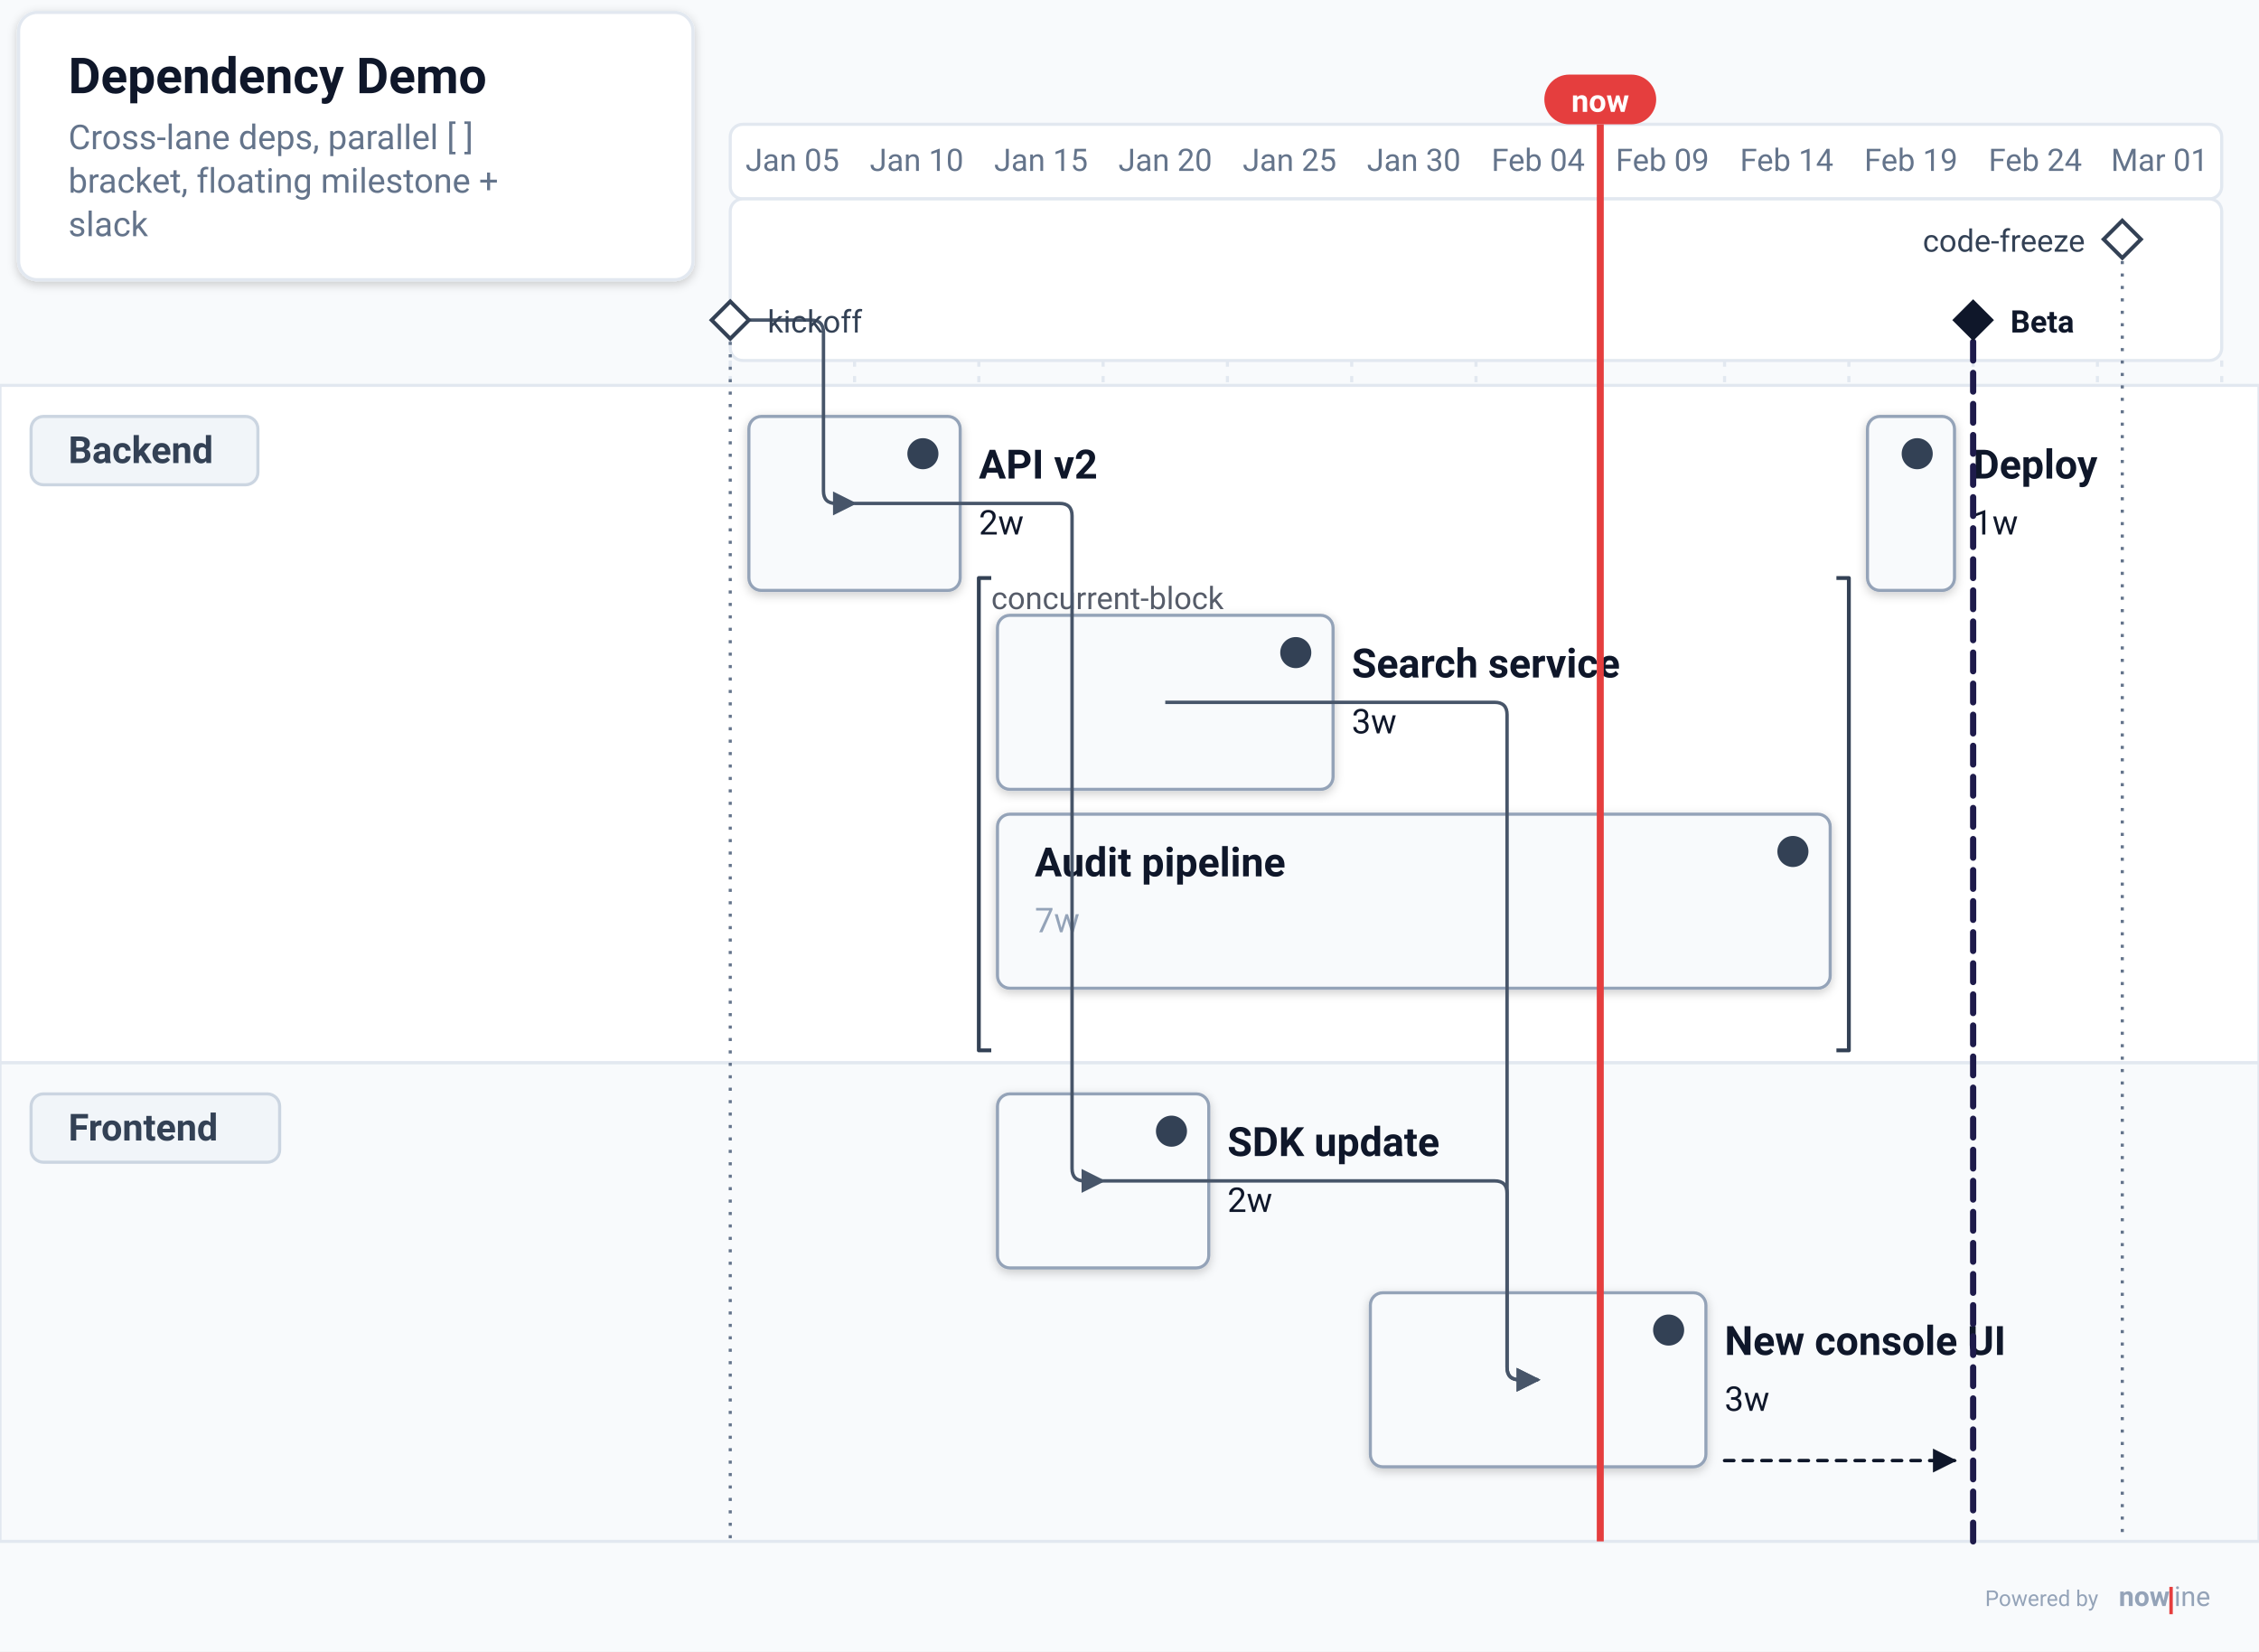
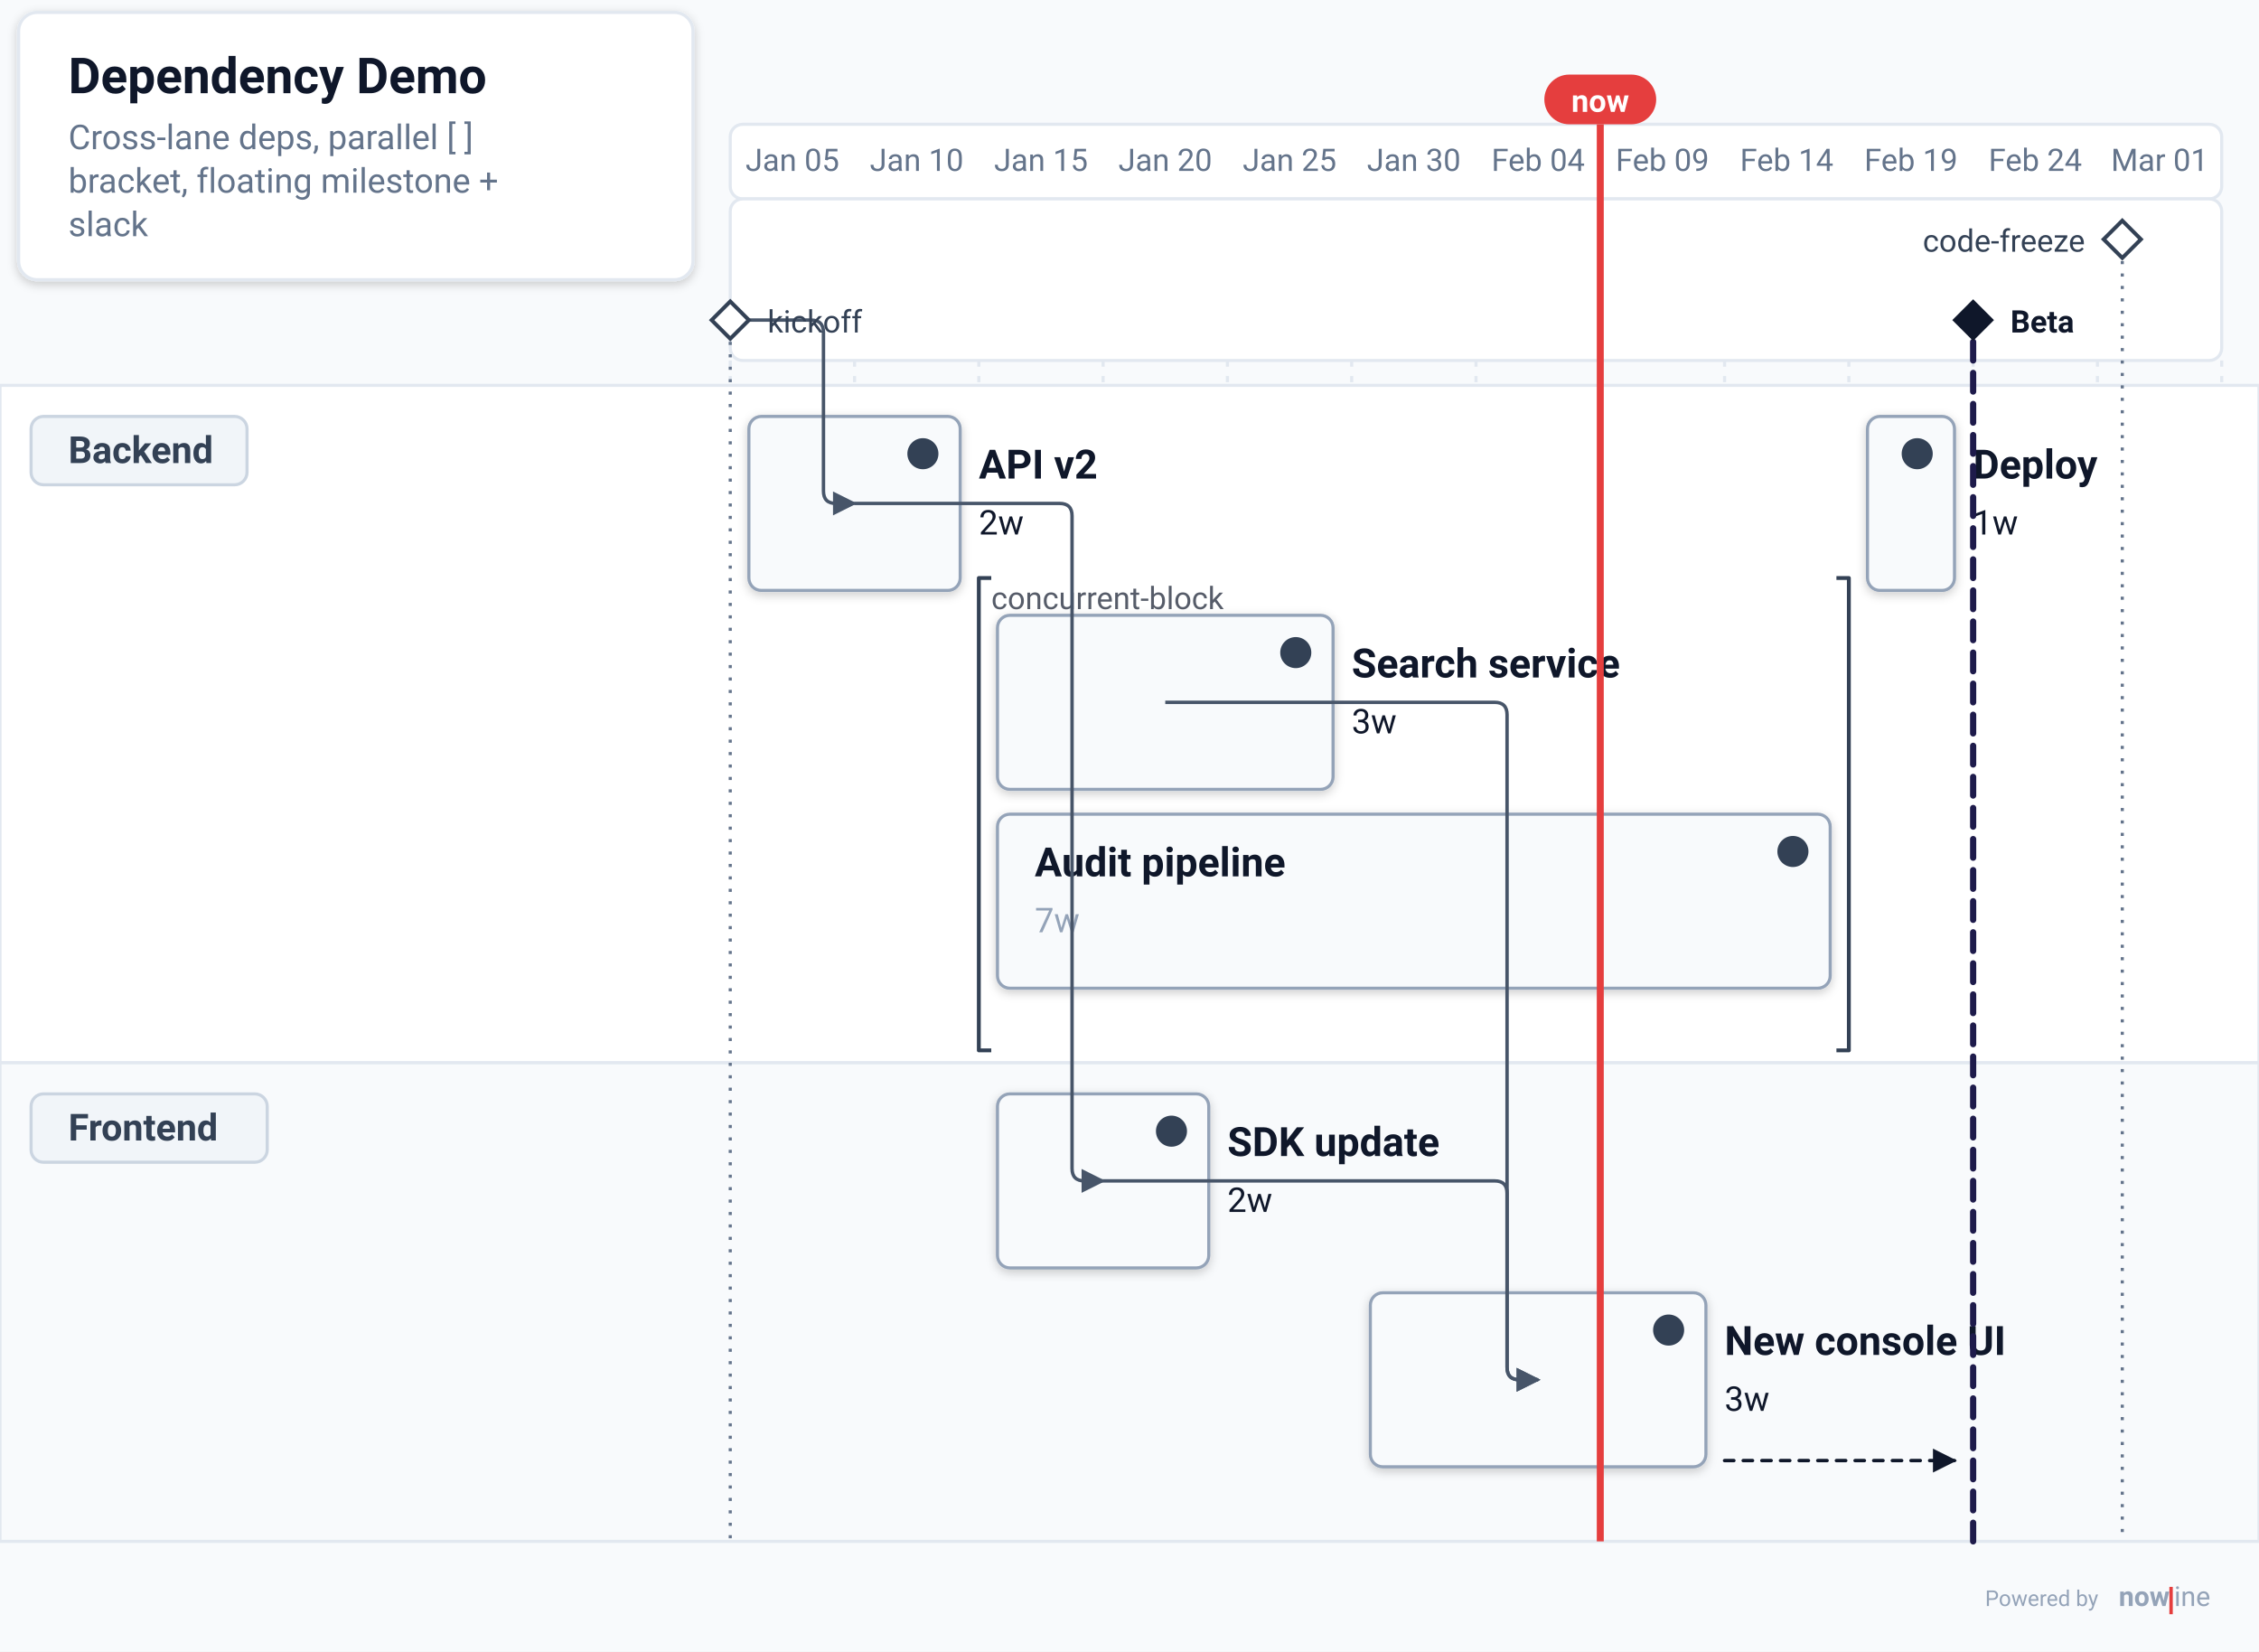
<svg xmlns="http://www.w3.org/2000/svg" data-generator="nowline" data-theme="light" height="531.44" viewBox="0 0 727.02 531.44" width="727.02">
  <defs>
    <filter height="200%" id="nl-0-root-shadow-subtle" width="200%" x="-50%" y="-50%">
      <feGaussianBlur in="SourceAlpha" stdDeviation="1.5" />
      <feOffset dx="0" dy="1" result="offsetblur" />
      <feComponentTransfer>
        <feFuncA type="linear" slope="0.2" />
      </feComponentTransfer>
      <feMerge>
        <feMergeNode />
        <feMergeNode in="SourceGraphic" />
      </feMerge>
    </filter>
    <filter height="200%" id="nl-0-root-shadow-fuzzy" width="200%" x="-50%" y="-50%">
      <feGaussianBlur in="SourceAlpha" stdDeviation="5" />
      <feOffset dx="0" dy="3" result="offsetblur" />
      <feComponentTransfer>
        <feFuncA type="linear" slope="0.3" />
      </feComponentTransfer>
      <feMerge>
        <feMergeNode />
        <feMergeNode in="SourceGraphic" />
      </feMerge>
    </filter>
    <filter height="200%" id="nl-0-root-shadow-hard" width="200%" x="-50%" y="-50%">
      <feGaussianBlur in="SourceAlpha" stdDeviation="0" />
      <feOffset dx="2" dy="2" result="offsetblur" />
      <feComponentTransfer>
        <feFuncA type="linear" slope="0.45" />
      </feComponentTransfer>
      <feMerge>
        <feMergeNode />
        <feMergeNode in="SourceGraphic" />
      </feMerge>
    </filter>
    <marker id="nl-arrow" viewBox="0 0 10 10" refX="9" refY="5" markerWidth="7" markerHeight="7" orient="auto">
      <path d="M 0 0 L 10 5 L 0 10 z" fill="#475569" />
    </marker>
    <marker id="nl-arrow-light" viewBox="0 0 10 10" refX="9" refY="5" markerWidth="7" markerHeight="7" orient="auto">
      <path d="M 0 0 L 10 5 L 0 10 z" fill="#94a3b8" />
    </marker>
    <marker id="nl-arrow-dark" viewBox="0 0 10 10" refX="9" refY="5" markerWidth="7" markerHeight="7" orient="auto">
      <path d="M 0 0 L 10 5 L 0 10 z" fill="#0f172a" />
    </marker>
  </defs>
  <rect fill="#f8fafc" height="531.44" width="727.02" x="0" y="0" />
  <g data-layer="timeline">
    <rect fill="#ffffff" height="24" rx="4" ry="4" stroke="#e2e8f0" stroke-width="1" width="480" x="235.02" y="40" />
    <rect fill="#ffffff" height="52" rx="4" ry="4" stroke="#e2e8f0" stroke-width="1" width="480" x="235.02" y="64" />
    <text fill="#64748b" font-family="system-ui, -apple-system, &quot;Segoe UI&quot;, Roboto, sans-serif" font-size="10" text-anchor="middle" x="255.02" y="55">Jan 05</text>
    <line stroke="#e2e8f0" stroke-dasharray="2 3" stroke-width="1" x1="235.02" x2="235.02" y1="116" y2="496" />
    <text fill="#64748b" font-family="system-ui, -apple-system, &quot;Segoe UI&quot;, Roboto, sans-serif" font-size="10" text-anchor="middle" x="295.02" y="55">Jan 10</text>
    <line stroke="#e2e8f0" stroke-dasharray="2 3" stroke-width="1" x1="275.02" x2="275.02" y1="116" y2="496" />
    <text fill="#64748b" font-family="system-ui, -apple-system, &quot;Segoe UI&quot;, Roboto, sans-serif" font-size="10" text-anchor="middle" x="335.02" y="55">Jan 15</text>
    <line stroke="#e2e8f0" stroke-dasharray="2 3" stroke-width="1" x1="315.02" x2="315.02" y1="116" y2="496" />
    <text fill="#64748b" font-family="system-ui, -apple-system, &quot;Segoe UI&quot;, Roboto, sans-serif" font-size="10" text-anchor="middle" x="375.02" y="55">Jan 20</text>
    <line stroke="#e2e8f0" stroke-dasharray="2 3" stroke-width="1" x1="355.02" x2="355.02" y1="116" y2="496" />
    <text fill="#64748b" font-family="system-ui, -apple-system, &quot;Segoe UI&quot;, Roboto, sans-serif" font-size="10" text-anchor="middle" x="415.02" y="55">Jan 25</text>
    <line stroke="#e2e8f0" stroke-dasharray="2 3" stroke-width="1" x1="395.02" x2="395.02" y1="116" y2="496" />
    <text fill="#64748b" font-family="system-ui, -apple-system, &quot;Segoe UI&quot;, Roboto, sans-serif" font-size="10" text-anchor="middle" x="455.02" y="55">Jan 30</text>
    <line stroke="#e2e8f0" stroke-dasharray="2 3" stroke-width="1" x1="435.02" x2="435.02" y1="116" y2="496" />
    <text fill="#64748b" font-family="system-ui, -apple-system, &quot;Segoe UI&quot;, Roboto, sans-serif" font-size="10" text-anchor="middle" x="495.02" y="55">Feb 04</text>
    <line stroke="#e2e8f0" stroke-dasharray="2 3" stroke-width="1" x1="475.02" x2="475.02" y1="116" y2="496" />
    <text fill="#64748b" font-family="system-ui, -apple-system, &quot;Segoe UI&quot;, Roboto, sans-serif" font-size="10" text-anchor="middle" x="535.02" y="55">Feb 09</text>
    <line stroke="#e2e8f0" stroke-dasharray="2 3" stroke-width="1" x1="515.02" x2="515.02" y1="116" y2="496" />
    <text fill="#64748b" font-family="system-ui, -apple-system, &quot;Segoe UI&quot;, Roboto, sans-serif" font-size="10" text-anchor="middle" x="575.02" y="55">Feb 14</text>
    <line stroke="#e2e8f0" stroke-dasharray="2 3" stroke-width="1" x1="555.02" x2="555.02" y1="116" y2="496" />
    <text fill="#64748b" font-family="system-ui, -apple-system, &quot;Segoe UI&quot;, Roboto, sans-serif" font-size="10" text-anchor="middle" x="615.02" y="55">Feb 19</text>
    <line stroke="#e2e8f0" stroke-dasharray="2 3" stroke-width="1" x1="595.02" x2="595.02" y1="116" y2="496" />
    <text fill="#64748b" font-family="system-ui, -apple-system, &quot;Segoe UI&quot;, Roboto, sans-serif" font-size="10" text-anchor="middle" x="655.02" y="55">Feb 24</text>
    <line stroke="#e2e8f0" stroke-dasharray="2 3" stroke-width="1" x1="635.02" x2="635.02" y1="116" y2="496" />
    <text fill="#64748b" font-family="system-ui, -apple-system, &quot;Segoe UI&quot;, Roboto, sans-serif" font-size="10" text-anchor="middle" x="695.02" y="55">Mar 01</text>
    <line stroke="#e2e8f0" stroke-dasharray="2 3" stroke-width="1" x1="675.02" x2="675.02" y1="116" y2="496" />
    <line stroke="#e2e8f0" stroke-dasharray="2 3" stroke-width="1" x1="715.02" x2="715.02" y1="116" y2="496" />
  </g>
  <g data-id="backend" data-layer="swimlane">
    <rect fill="#ffffff" height="218" stroke="#e2e8f0" stroke-width="1" width="727.02" x="0" y="124" />
-     <rect fill="#f1f5f9" height="22" rx="4" ry="4" stroke="#cbd5e1" stroke-width="1" width="73" x="10" y="134" />
+     <rect fill="#f1f5f9" height="22" rx="4" ry="4" stroke="#cbd5e1" stroke-width="1" width="69.5" x="10" y="134" />
    <text fill="#334155" font-family="system-ui, -apple-system, &quot;Segoe UI&quot;, Roboto, sans-serif" font-size="12" font-weight="600" x="22" y="149">Backend</text>
    <g data-id="api" data-layer="item">
      <rect fill="#f8fafc" filter="url(#nl-0-root-shadow-subtle)" height="56" rx="4" ry="4" stroke="#94a3b8" stroke-width="1" width="68" x="241.02" y="134" />
      <circle cx="297.02" cy="146" fill="#334155" r="5" />
      <text fill="#0f172a" font-family="system-ui, -apple-system, &quot;Segoe UI&quot;, Roboto, sans-serif" font-size="13" font-weight="600" x="315.02" y="154">API v2</text>
      <text fill="#0f172a" font-family="system-ui, -apple-system, &quot;Segoe UI&quot;, Roboto, sans-serif" font-size="11" x="315.02" y="172">2w</text>
    </g>
    <g data-id="concurrent-block" data-layer="parallel">
      <path d="M319.02 186 H315.02 V338 H319.02" fill="none" stroke="#334155" stroke-linejoin="round" stroke-width="1.25" />
      <path d="M591.02 186 H595.02 V338 H591.02" fill="none" stroke="#334155" stroke-linejoin="round" stroke-width="1.25" />
      <text fill="#0f172a" fill-opacity="0.7" font-family="system-ui, -apple-system, &quot;Segoe UI&quot;, Roboto, sans-serif" font-size="10" font-style="normal" font-weight="400" x="319.02" y="196">concurrent-block</text>
      <g data-id="search" data-layer="item">
        <rect fill="#f8fafc" filter="url(#nl-0-root-shadow-subtle)" height="56" rx="4" ry="4" stroke="#94a3b8" stroke-width="1" width="108" x="321.02" y="198" />
        <circle cx="417.02" cy="210" fill="#334155" r="5" />
        <text fill="#0f172a" font-family="system-ui, -apple-system, &quot;Segoe UI&quot;, Roboto, sans-serif" font-size="13" font-weight="600" x="435.02" y="218">Search service</text>
        <text fill="#0f172a" font-family="system-ui, -apple-system, &quot;Segoe UI&quot;, Roboto, sans-serif" font-size="11" x="435.02" y="236">3w</text>
      </g>
      <g data-id="audit" data-layer="item">
        <rect fill="#f8fafc" filter="url(#nl-0-root-shadow-subtle)" height="56" rx="4" ry="4" stroke="#94a3b8" stroke-width="1" width="268" x="321.02" y="262" />
        <circle cx="577.02" cy="274" fill="#334155" r="5" />
        <text fill="#0f172a" font-family="system-ui, -apple-system, &quot;Segoe UI&quot;, Roboto, sans-serif" font-size="13" font-weight="600" x="333.02" y="282">Audit pipeline</text>
        <text fill="#94a3b8" font-family="system-ui, -apple-system, &quot;Segoe UI&quot;, Roboto, sans-serif" font-size="11" x="333.02" y="300">7w</text>
      </g>
    </g>
    <g data-id="deploy" data-layer="item">
      <rect fill="#f8fafc" filter="url(#nl-0-root-shadow-subtle)" height="56" rx="4" ry="4" stroke="#94a3b8" stroke-width="1" width="28" x="601.02" y="134" />
      <circle cx="617.02" cy="146" fill="#334155" r="5" />
      <text fill="#0f172a" font-family="system-ui, -apple-system, &quot;Segoe UI&quot;, Roboto, sans-serif" font-size="13" font-weight="600" x="635.02" y="154">Deploy</text>
      <text fill="#0f172a" font-family="system-ui, -apple-system, &quot;Segoe UI&quot;, Roboto, sans-serif" font-size="11" x="635.02" y="172">1w</text>
    </g>
  </g>
  <g data-id="frontend" data-layer="swimlane">
    <rect fill="#f8fafc" height="154" stroke="#e2e8f0" stroke-width="1" width="727.02" x="0" y="342" />
-     <rect fill="#f1f5f9" height="22" rx="4" ry="4" stroke="#cbd5e1" stroke-width="1" width="80" x="10" y="352" />
+     <rect fill="#f1f5f9" height="22" rx="4" ry="4" stroke="#cbd5e1" stroke-width="1" width="76" x="10" y="352" />
    <text fill="#334155" font-family="system-ui, -apple-system, &quot;Segoe UI&quot;, Roboto, sans-serif" font-size="12" font-weight="600" x="22" y="367">Frontend</text>
    <g data-id="sdk" data-layer="item">
      <rect fill="#f8fafc" filter="url(#nl-0-root-shadow-subtle)" height="56" rx="4" ry="4" stroke="#94a3b8" stroke-width="1" width="68" x="321.02" y="352" />
      <circle cx="377.02" cy="364" fill="#334155" r="5" />
      <text fill="#0f172a" font-family="system-ui, -apple-system, &quot;Segoe UI&quot;, Roboto, sans-serif" font-size="13" font-weight="600" x="395.02" y="372">SDK update</text>
      <text fill="#0f172a" font-family="system-ui, -apple-system, &quot;Segoe UI&quot;, Roboto, sans-serif" font-size="11" x="395.02" y="390">2w</text>
    </g>
    <g data-id="ui" data-layer="item">
      <rect fill="#f8fafc" filter="url(#nl-0-root-shadow-subtle)" height="56" rx="4" ry="4" stroke="#94a3b8" stroke-width="1" width="108" x="441.02" y="416" />
      <circle cx="537.02" cy="428" fill="#334155" r="5" />
      <text fill="#0f172a" font-family="system-ui, -apple-system, &quot;Segoe UI&quot;, Roboto, sans-serif" font-size="13" font-weight="600" x="555.02" y="436">New console UI</text>
      <text fill="#0f172a" font-family="system-ui, -apple-system, &quot;Segoe UI&quot;, Roboto, sans-serif" font-size="11" x="555.02" y="454">3w</text>
    </g>
  </g>
  <path d="M235.02 103 L261.02 103 Q265.02 103 265.02 107 L265.02 158 Q265.02 162 269.02 162 L275.02 162" fill="none" marker-end="url(#nl-arrow)" stroke="#475569" stroke-linejoin="round" stroke-width="1.1" />
  <path d="M275.02 162 L341.02 162 Q345.02 162 345.02 166 L345.02 376 Q345.02 380 349.02 380 L355.02 380" fill="none" marker-end="url(#nl-arrow)" stroke="#475569" stroke-linejoin="round" stroke-width="1.1" />
  <path d="M355.02 380 L481.02 380 Q485.02 380 485.02 384 L485.02 440 Q485.02 444 489.02 444 L495.02 444" fill="none" marker-end="url(#nl-arrow)" stroke="#475569" stroke-linejoin="round" stroke-width="1.1" />
  <path d="M375.02 226 L481.02 226 Q485.02 226 485.02 230 L485.02 440 Q485.02 444 489.02 444 L495.02 444" fill="none" marker-end="url(#nl-arrow)" stroke="#475569" stroke-linejoin="round" stroke-width="1.1" />
  <line stroke="#64748b" stroke-dasharray="1 3" stroke-width="1" x1="235.02" x2="235.02" y1="110" y2="496" />
  <line stroke="#64748b" stroke-dasharray="1 3" stroke-width="1" x1="683.02" x2="683.02" y1="84" y2="496" />
  <line stroke="#1e1b4b" stroke-dasharray="6 4" stroke-linecap="round" stroke-width="2" x1="635.02" x2="635.02" y1="110" y2="496" />
  <path d="M555.02 470 H629.02" fill="none" marker-end="url(#nl-arrow-dark)" stroke="#0f172a" stroke-dasharray="3 3" stroke-linecap="round" stroke-width="1.1" />
  <g data-id="kickoff" data-layer="anchor">
    <path d="M235.02 97 L241.02 103 L235.02 109 L229.02 103 Z" fill="#ffffff" stroke="#334155" stroke-width="1.25" />
    <text fill="#334155" font-family="system-ui, -apple-system, &quot;Segoe UI&quot;, Roboto, sans-serif" font-size="10" x="247.02" y="107">kickoff</text>
  </g>
  <g data-id="code-freeze" data-layer="anchor">
    <path d="M683.02 71 L689.02 77 L683.02 83 L677.02 77 Z" fill="#ffffff" stroke="#334155" stroke-width="1.25" />
    <text fill="#334155" font-family="system-ui, -apple-system, &quot;Segoe UI&quot;, Roboto, sans-serif" font-size="10" text-anchor="end" x="671.02" y="81">code-freeze</text>
  </g>
  <g data-id="beta" data-layer="milestone">
    <path d="M635.02 97 L641.02 103 L635.02 109 L629.02 103 Z" fill="#0f172a" stroke="#0f172a" stroke-width="1" />
    <text fill="#0f172a" font-family="system-ui, -apple-system, &quot;Segoe UI&quot;, Roboto, sans-serif" font-size="10" font-weight="600" x="647.02" y="107">Beta</text>
  </g>
  <g data-layer="nowline">
    <line stroke="#e53e3e" stroke-width="2.25" x1="515.02" x2="515.02" y1="40" y2="496" />
    <rect fill="#e53e3e" height="16" rx="8" ry="8" width="36" x="497.02" y="24" />
    <text fill="#ffffff" font-family="system-ui, -apple-system, &quot;Segoe UI&quot;, Roboto, sans-serif" font-size="10" font-weight="700" text-anchor="middle" x="515.02" y="36">now</text>
  </g>
  <g data-id="nl-0-root-header" data-layer="header">
    <rect fill="#ffffff" filter="url(#nl-0-root-shadow-subtle)" height="86" rx="6" ry="6" stroke="#e2e8f0" stroke-width="1" width="217.02" x="6" y="4" />
    <text fill="#0f172a" font-family="system-ui, -apple-system, &quot;Segoe UI&quot;, Roboto, sans-serif" font-size="16" font-weight="600" x="22" y="30">Dependency Demo</text>
    <text fill="#64748b" font-family="system-ui, -apple-system, &quot;Segoe UI&quot;, Roboto, sans-serif" font-size="11" x="22" y="48">Cross-lane deps, parallel [ ]</text>
    <text fill="#64748b" font-family="system-ui, -apple-system, &quot;Segoe UI&quot;, Roboto, sans-serif" font-size="11" x="22" y="62">bracket, floating milestone +</text>
    <text fill="#64748b" font-family="system-ui, -apple-system, &quot;Segoe UI&quot;, Roboto, sans-serif" font-size="11" x="22" y="76">slack</text>
  </g>
  <a aria-label="Powered by nowline" href="https://nowline.io" rel="noopener" target="_blank">
    <g data-layer="attribution">
      <g transform="translate(638.86 508) scale(0.22)">
        <text fill="#94a3b8" font-family="system-ui, -apple-system, &quot;Segoe UI&quot;, Roboto, sans-serif" font-size="32" font-weight="400" x="0" y="40">Powered by</text>
        <text fill="#94a3b8" font-family="system-ui, -apple-system, &quot;Segoe UI&quot;, Roboto, sans-serif" font-size="40" font-weight="700" x="195.6" y="40">now</text>
        <rect fill="#e53e3e" height="40" width="5" x="269.6" y="12" />
        <text fill="#94a3b8" font-family="system-ui, -apple-system, &quot;Segoe UI&quot;, Roboto, sans-serif" font-size="40" font-weight="400" x="276.6" y="40">ine</text>
      </g>
    </g>
  </a>
</svg>
